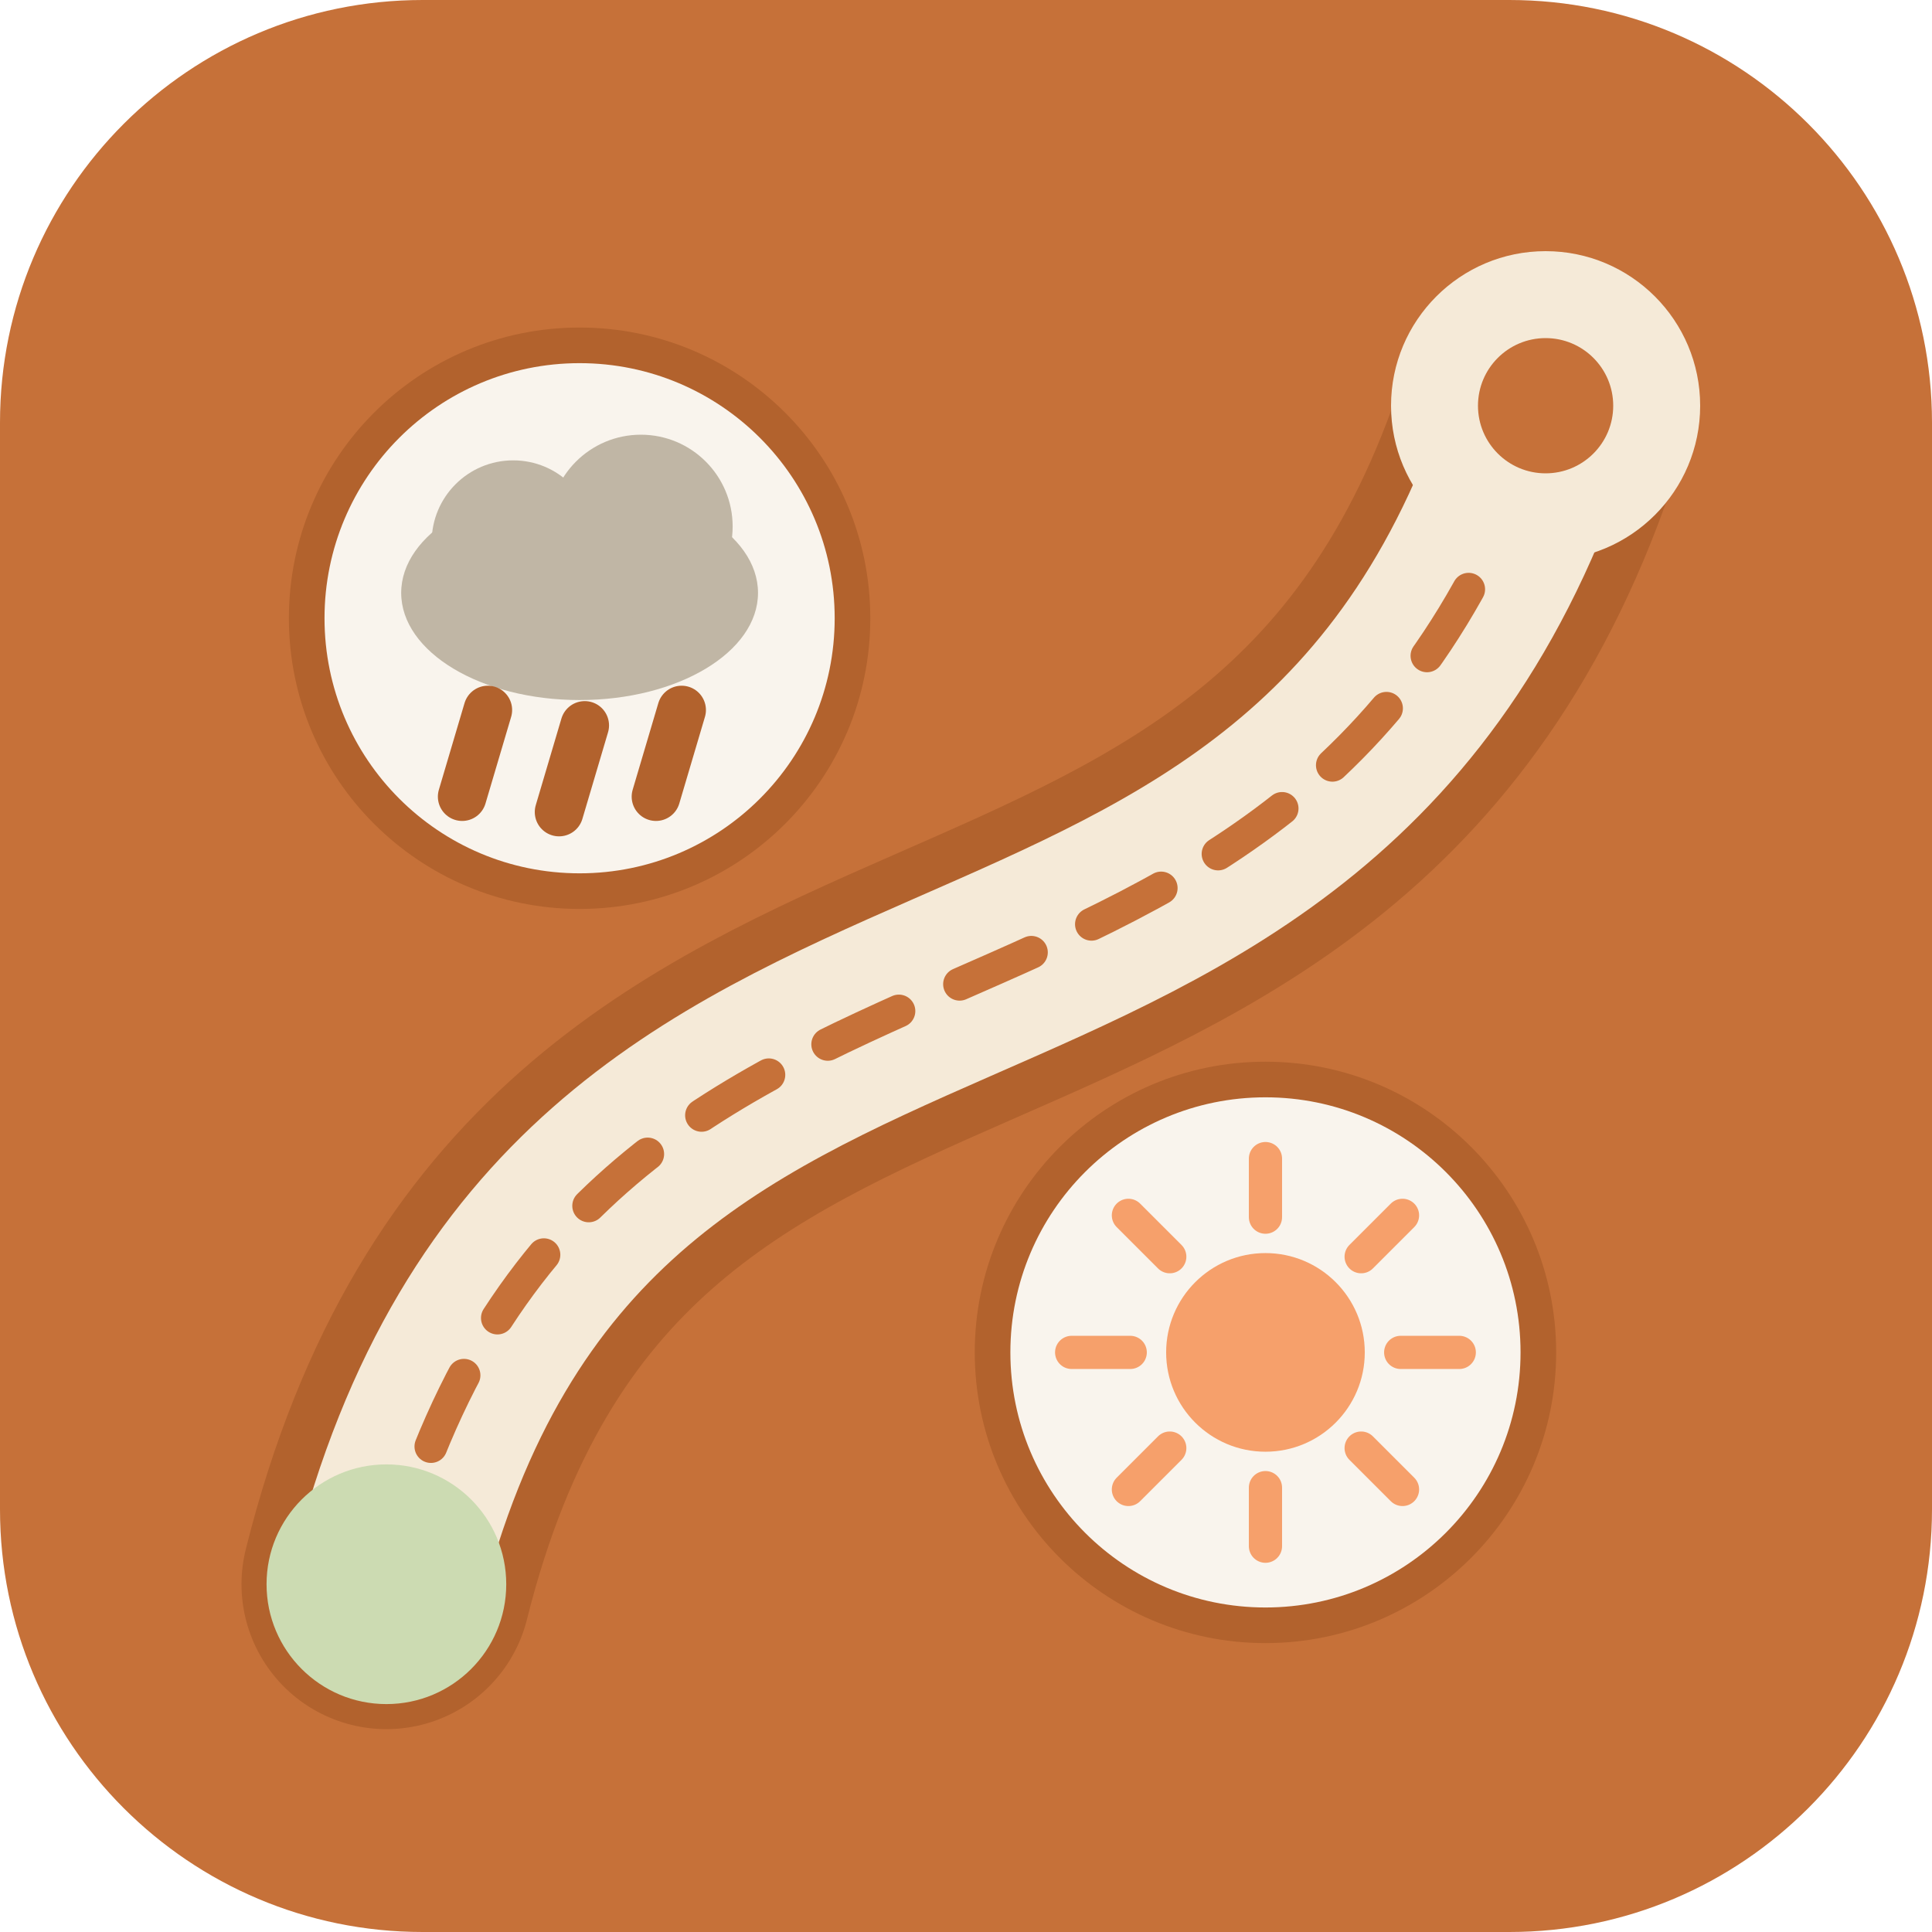
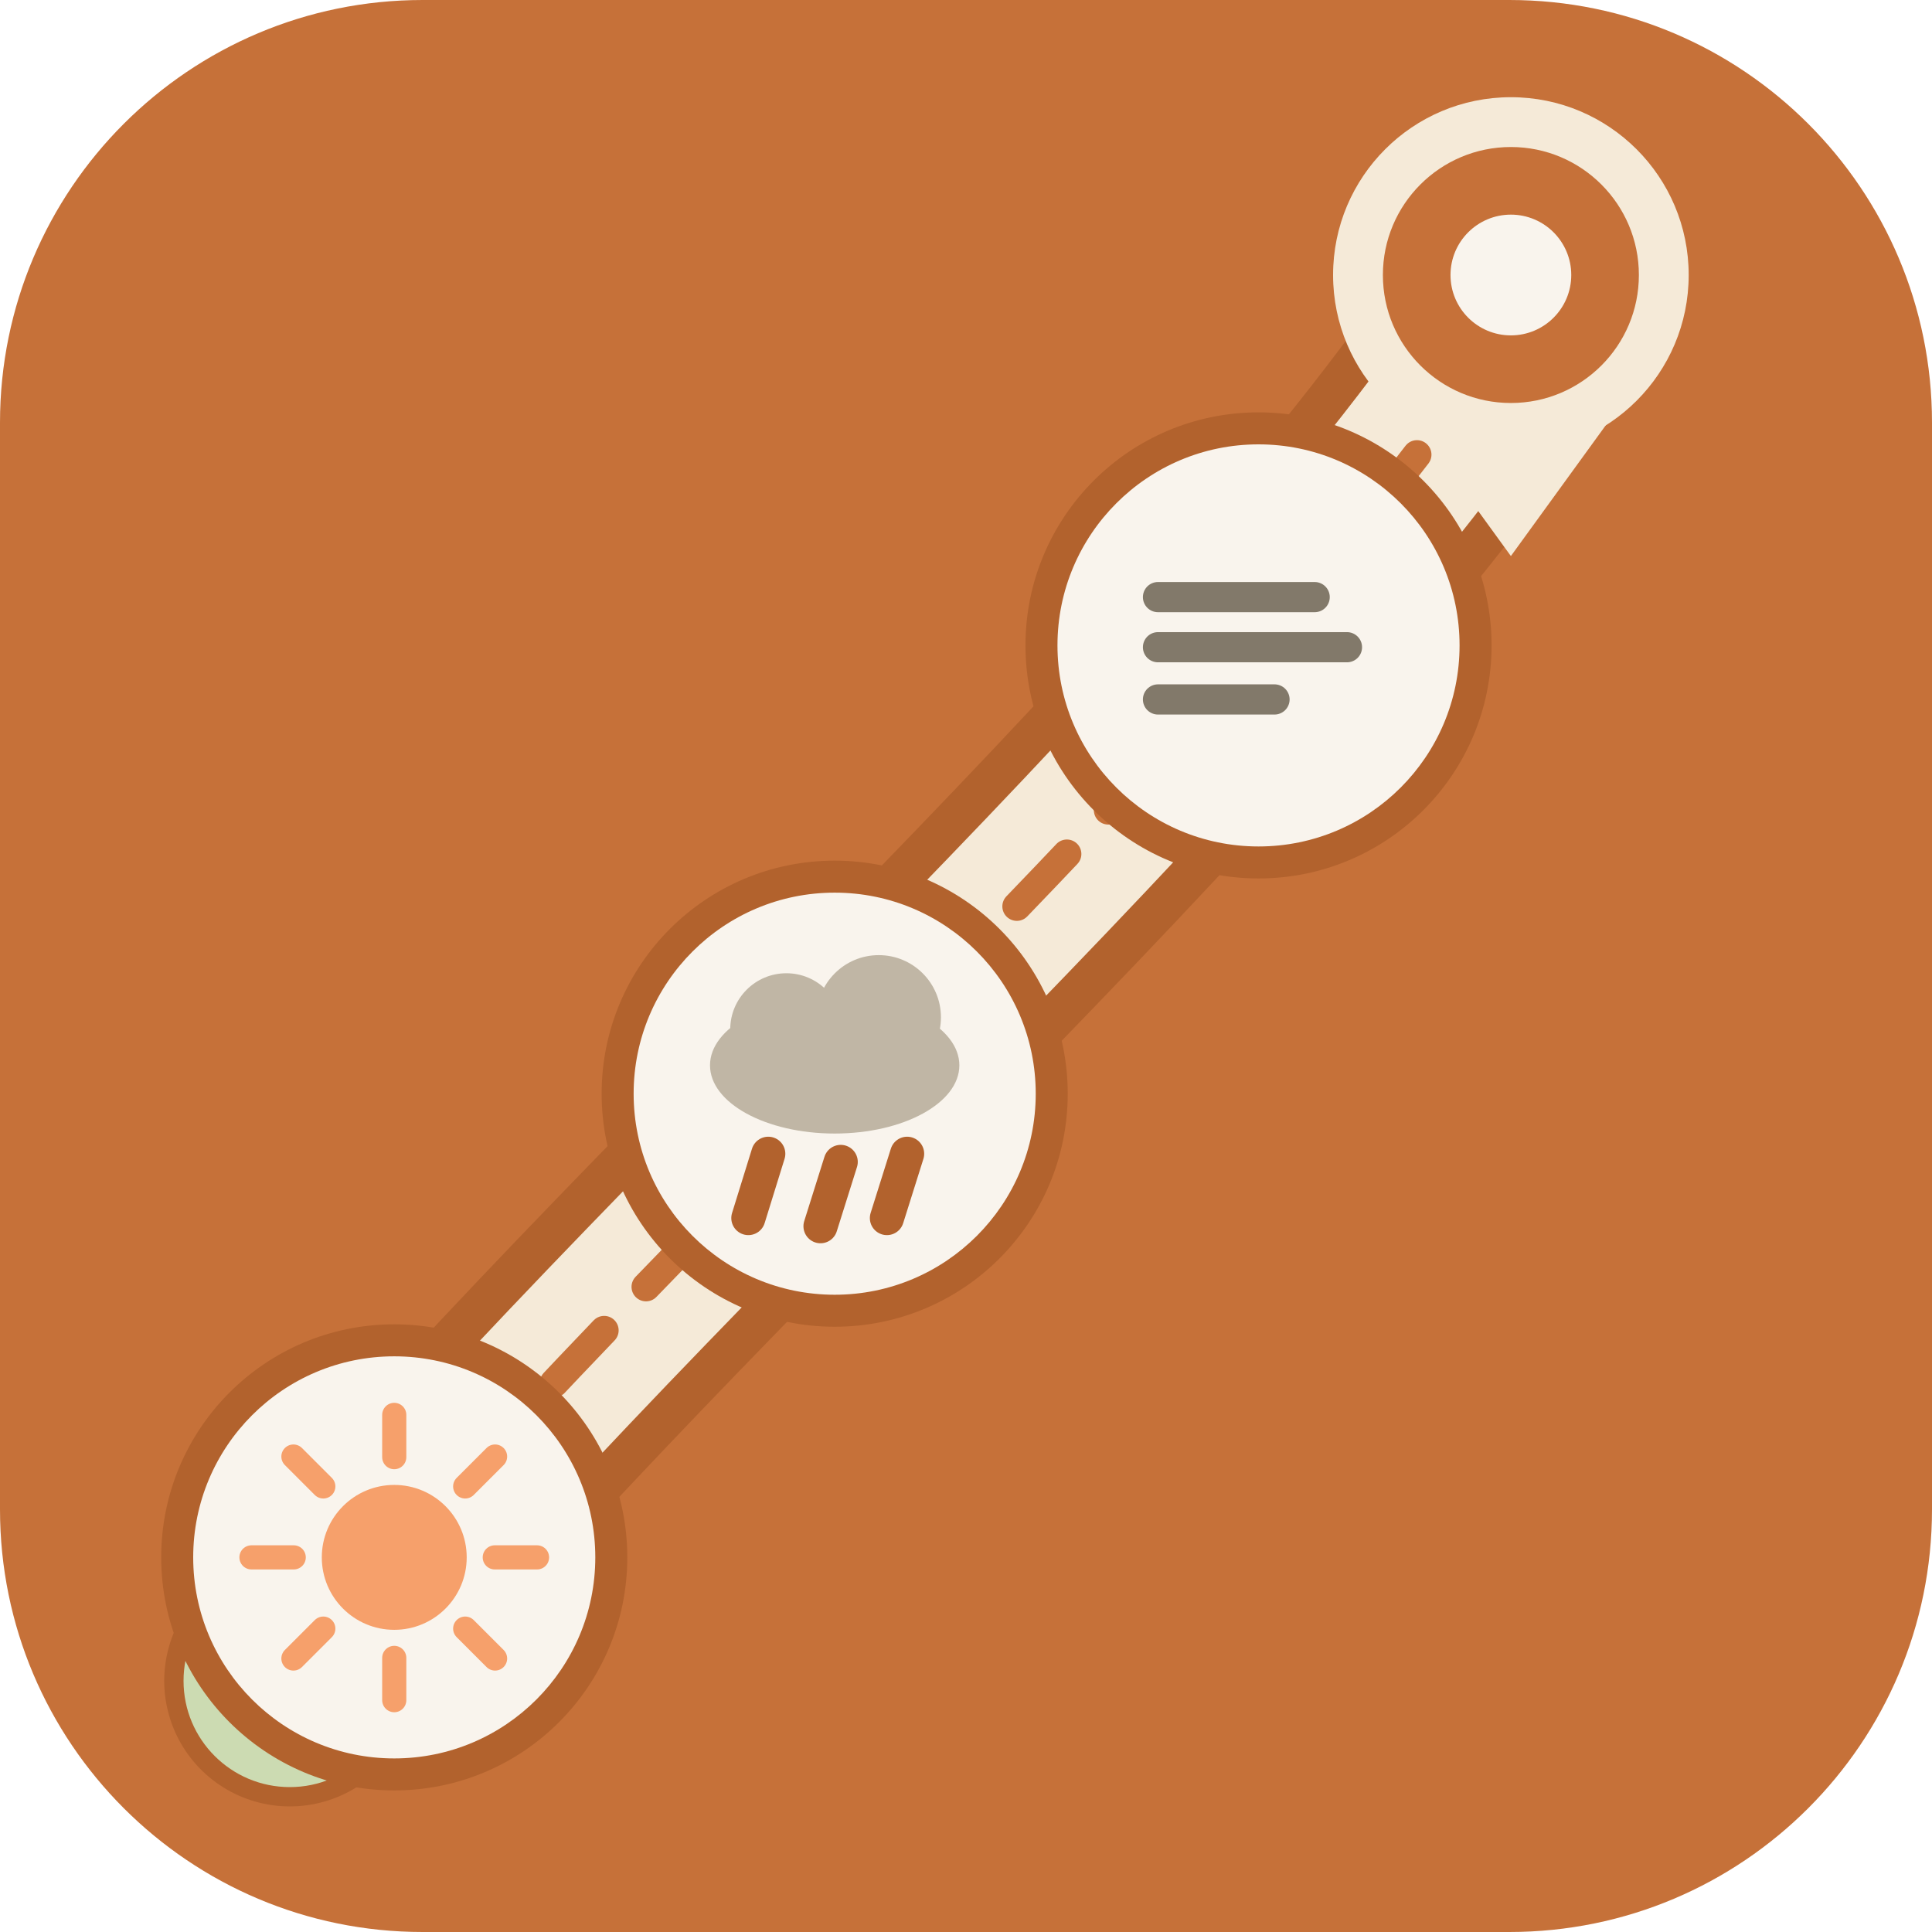
<svg xmlns="http://www.w3.org/2000/svg" viewBox="0 0 64 64" role="img" aria-label="Road Travel">
  <rect width="64" height="64" rx="14" fill="#c67139" />
-   <path d="M 12.80,52.48 C 19.20,26.88 43.52,38.40 51.20,13.44" fill="none" stroke="#b2622d" stroke-width="9.60" stroke-linecap="round" />
-   <path d="M 12.80,52.48 C 19.20,26.88 43.52,38.40 51.20,13.44" fill="none" stroke="#f5ead8" stroke-width="6.40" stroke-linecap="round" />
-   <path d="M 12.80,52.48 C 19.20,26.88 43.52,38.40 51.20,13.44" fill="none" stroke="#c67139" stroke-width="1.09" stroke-linecap="round" stroke-dasharray="2.6 2.2" />
-   <circle cx="41.92" cy="44.80" r="9.63" fill="#b2622d" />
-   <circle cx="41.92" cy="44.80" r="8.45" fill="#f9f4ed" />
-   <circle cx="41.92" cy="44.80" r="3.29" fill="#f6a06b" />
-   <line x1="46.40" y1="44.80" x2="48.34" y2="44.80" stroke="#f6a06b" stroke-width="1.10" stroke-linecap="round" />
-   <line x1="45.09" y1="47.97" x2="46.46" y2="49.34" stroke="#f6a06b" stroke-width="1.10" stroke-linecap="round" />
-   <line x1="41.92" y1="49.28" x2="41.92" y2="51.22" stroke="#f6a06b" stroke-width="1.10" stroke-linecap="round" />
-   <line x1="38.75" y1="47.97" x2="37.38" y2="49.34" stroke="#f6a06b" stroke-width="1.10" stroke-linecap="round" />
-   <line x1="37.44" y1="44.80" x2="35.50" y2="44.80" stroke="#f6a06b" stroke-width="1.10" stroke-linecap="round" />
-   <line x1="38.75" y1="41.63" x2="37.38" y2="40.26" stroke="#f6a06b" stroke-width="1.10" stroke-linecap="round" />
-   <line x1="41.92" y1="40.32" x2="41.92" y2="38.38" stroke="#f6a06b" stroke-width="1.10" stroke-linecap="round" />
-   <line x1="45.09" y1="41.63" x2="46.46" y2="40.26" stroke="#f6a06b" stroke-width="1.10" stroke-linecap="round" />
-   <circle cx="19.20" cy="20.48" r="9.63" fill="#b2622d" />
-   <circle cx="19.20" cy="20.48" r="8.45" fill="#f9f4ed" />
-   <ellipse cx="19.20" cy="19.64" rx="5.91" ry="3.55" fill="#c0b6a5" />
-   <circle cx="17.00" cy="17.95" r="2.70" fill="#c0b6a5" />
-   <circle cx="21.23" cy="17.44" r="3.04" fill="#c0b6a5" />
-   <g stroke="#b2622d" stroke-width="1.61" stroke-linecap="round">
-     <line x1="16.16" y1="23.52" x2="15.31" y2="26.39" />
-     <line x1="19.37" y1="24.03" x2="18.52" y2="26.90" />
-     <line x1="22.58" y1="23.52" x2="21.73" y2="26.39" />
+   <path d="M 9.60,55.68 C 20.48,42.24 38.40,26.88 48.64,12.80" fill="none" stroke="#b2622d" stroke-width="8.32" stroke-linecap="round" />
+   <path d="M 9.60,55.68 C 20.48,42.24 38.40,26.88 48.64,12.80" fill="none" stroke="#f5ead8" stroke-width="5.50" stroke-linecap="round" />
+   <path d="M 9.60,55.68 C 20.48,42.24 38.40,26.88 48.64,12.80" fill="none" stroke="#c67139" stroke-width="0.96" stroke-linecap="round" stroke-dasharray="2.4 2.0" />
+   <circle cx="9.60" cy="55.68" r="3.52" fill="#ccdbb2" />
+   <circle cx="13.06" cy="51.59" r="7.72" fill="#b2622d" />
+   <circle cx="13.06" cy="51.59" r="6.66" fill="#f9f4ed" />
+   <circle cx="13.06" cy="51.59" r="2.40" fill="#f6a06b" />
+   <line x1="16.39" y1="51.59" x2="17.79" y2="51.59" stroke="#f6a06b" stroke-width="0.80" stroke-linecap="round" />
+   <line x1="15.41" y1="53.95" x2="16.40" y2="54.94" stroke="#f6a06b" stroke-width="0.80" stroke-linecap="round" />
+   <line x1="13.06" y1="54.92" x2="13.06" y2="56.32" stroke="#f6a06b" stroke-width="0.80" stroke-linecap="round" />
+   <line x1="10.71" y1="53.95" x2="9.72" y2="54.94" stroke="#f6a06b" stroke-width="0.80" stroke-linecap="round" />
+   <line x1="9.73" y1="51.59" x2="8.33" y2="51.59" stroke="#f6a06b" stroke-width="0.80" stroke-linecap="round" />
+   <line x1="10.71" y1="49.24" x2="9.72" y2="48.25" stroke="#f6a06b" stroke-width="0.80" stroke-linecap="round" />
+   <line x1="13.06" y1="48.27" x2="13.06" y2="46.87" stroke="#f6a06b" stroke-width="0.80" stroke-linecap="round" />
+   <line x1="15.41" y1="49.24" x2="16.40" y2="48.25" stroke="#f6a06b" stroke-width="0.80" stroke-linecap="round" />
+   <circle cx="27.65" cy="36.23" r="7.72" fill="#b2622d" />
+   <circle cx="27.65" cy="36.23" r="6.66" fill="#f9f4ed" />
+   <ellipse cx="27.65" cy="35.29" rx="4.13" ry="2.26" fill="#c0b6a5" />
+   <circle cx="26.05" cy="34.10" r="1.86" fill="#c0b6a5" />
+   <circle cx="29.11" cy="33.70" r="2.06" fill="#c0b6a5" />
+   <g stroke="#b2622d" stroke-width="1.13" stroke-linecap="round">
+     <line x1="25.45" y1="38.22" x2="24.79" y2="40.35" />
+     <line x1="27.85" y1="38.49" x2="27.18" y2="40.62" />
+     <line x1="30.05" y1="38.22" x2="29.38" y2="40.35" />
  </g>
-   <circle cx="12.80" cy="52.48" r="3.97" fill="#ccdbb2" />
-   <circle cx="51.20" cy="13.44" r="5.12" fill="#f5ead8" />
-   <circle cx="51.20" cy="13.44" r="2.24" fill="#c67139" />
+   <circle cx="41.69" cy="21.38" r="7.72" fill="#b2622d" />
+   <circle cx="41.69" cy="21.38" r="6.66" fill="#f9f4ed" />
+   <g stroke="#82796a" stroke-width="1.00" stroke-linecap="round" fill="none">
+     <path d="M 38.36,19.78 h 5.19" />
+     <path d="M 38.36,21.44 h 6.26" />
+     <path d="M 38.36,23.17 h 3.86" />
+   </g>
+   <circle cx="50.05" cy="9.11" r="5.89" fill="#f5ead8" />
+   <path d="M 45.69,12.41 L 54.41,12.41 L 50.05,18.42 Z" fill="#f5ead8" />
+   <circle cx="50.05" cy="9.11" r="4.24" fill="#c67139" />
+   <circle cx="50.05" cy="9.11" r="2.00" fill="#f9f4ed" />
</svg>
